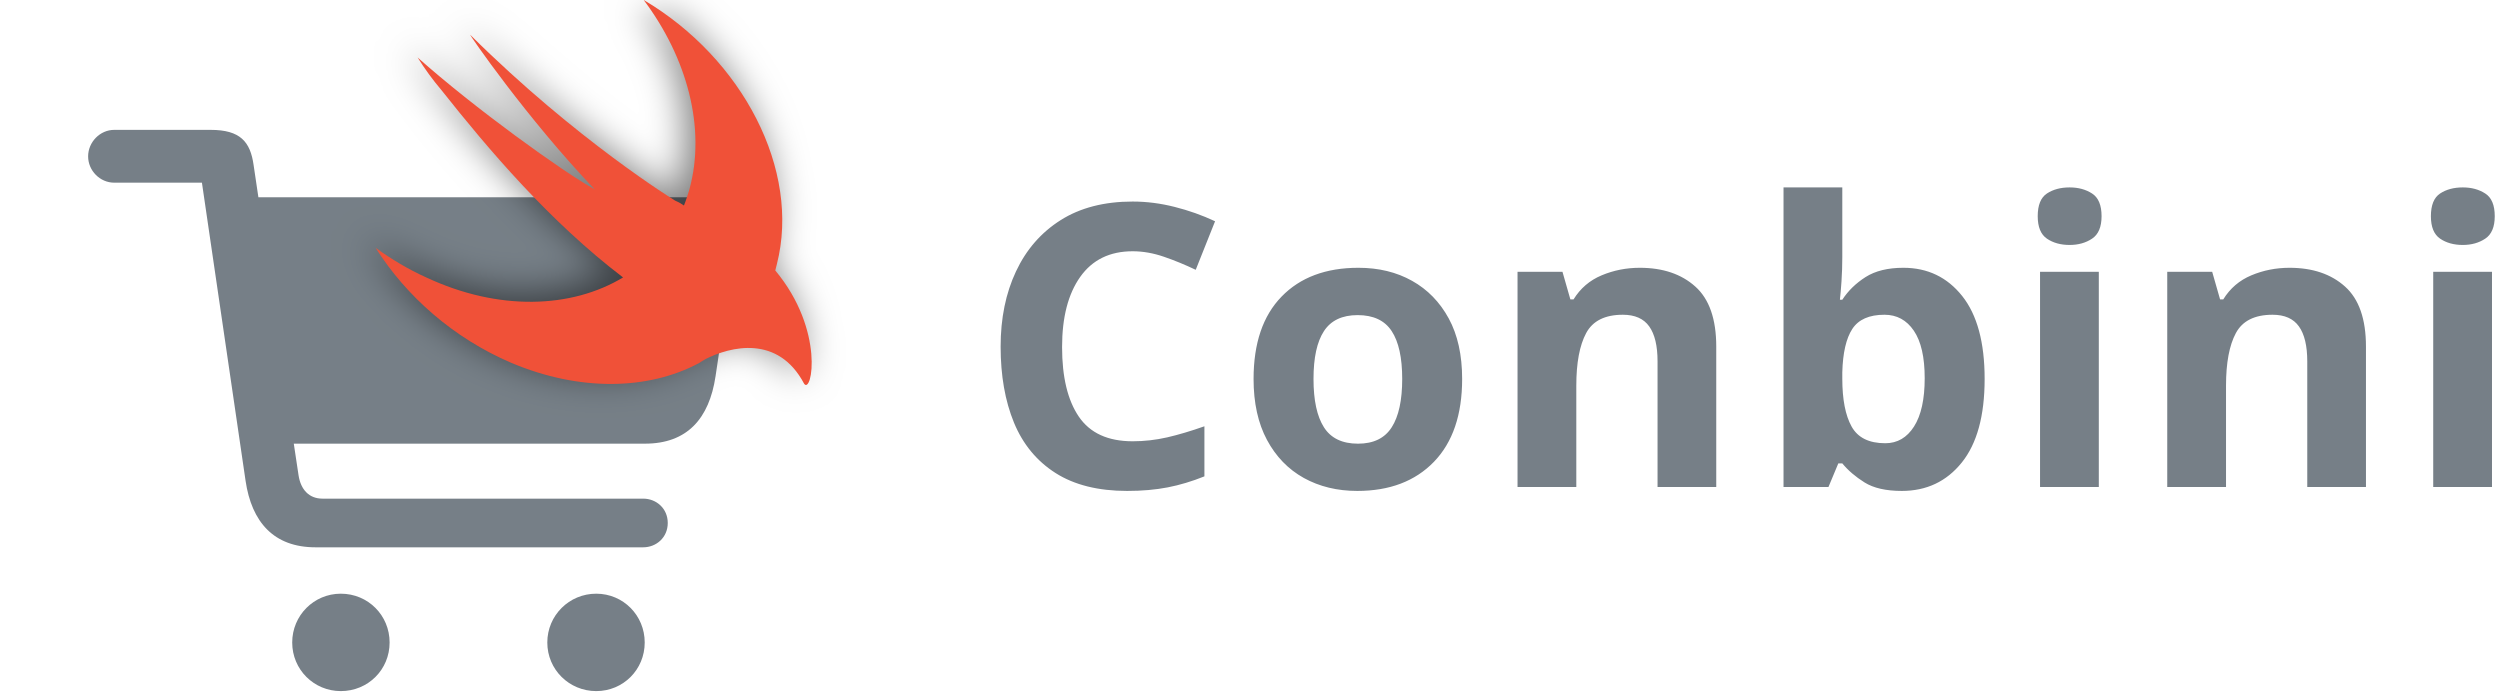
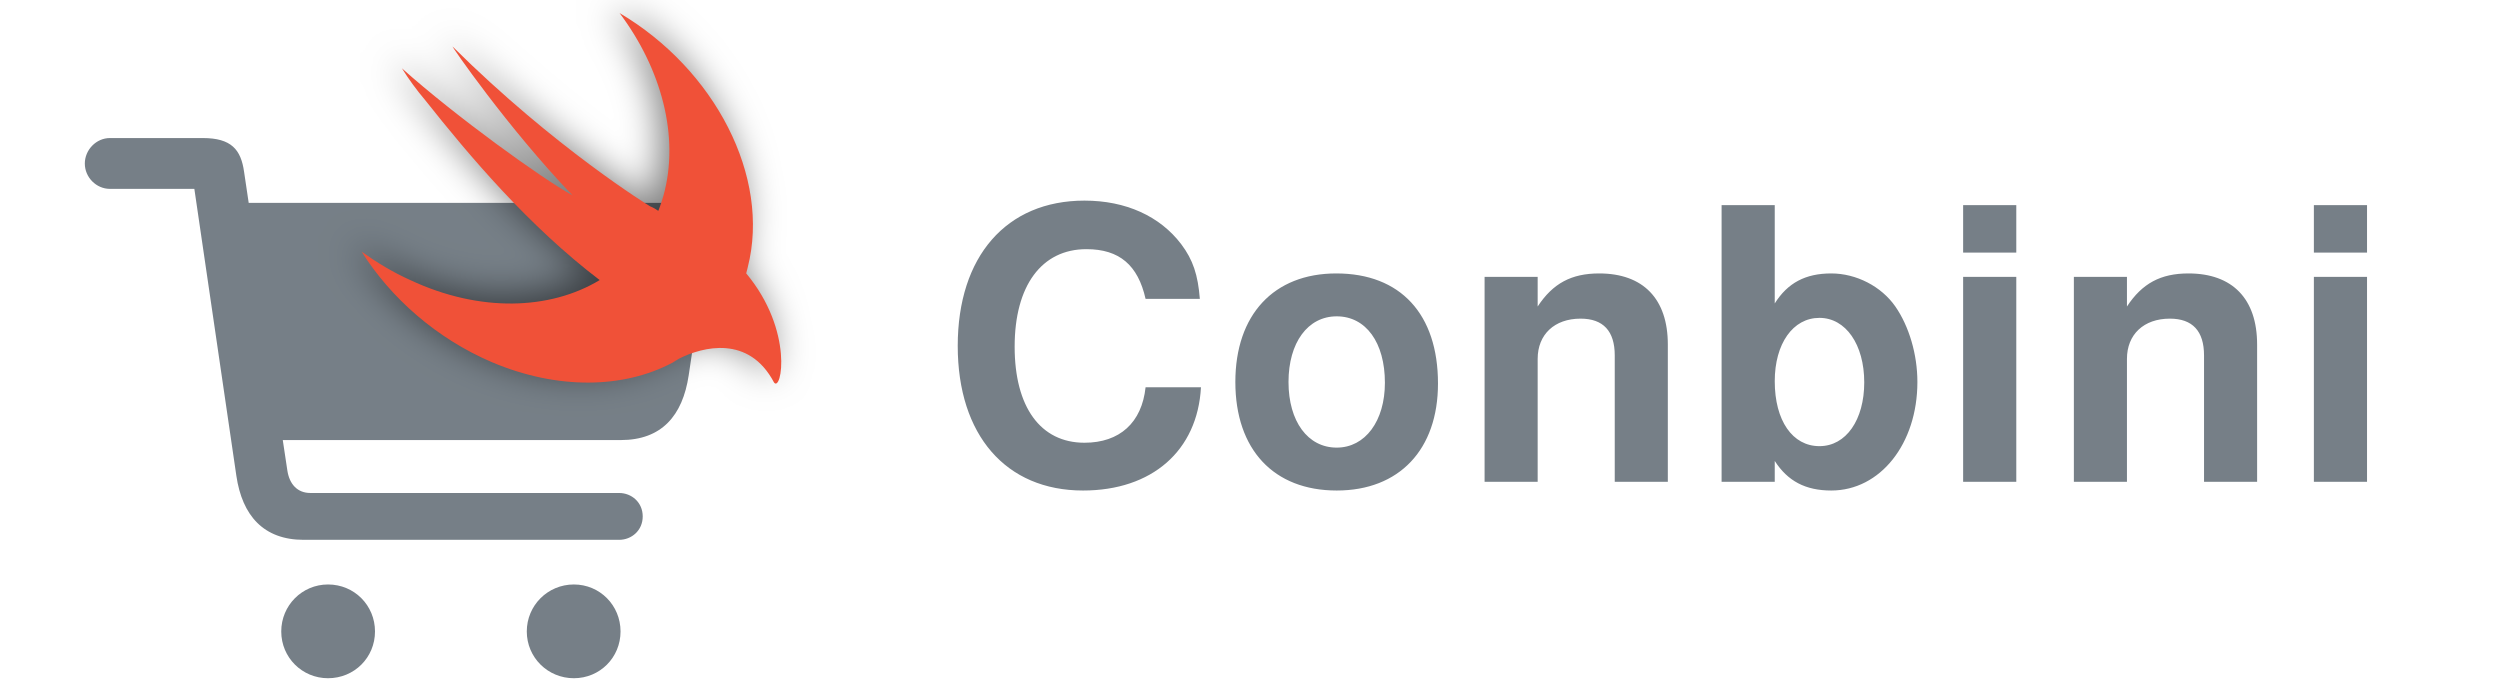
- <svg xmlns="http://www.w3.org/2000/svg" xmlns:xlink="http://www.w3.org/1999/xlink" height="150" viewBox="0 0 539 150" width="539">
+ <svg xmlns="http://www.w3.org/2000/svg" xmlns:xlink="http://www.w3.org/1999/xlink" height="150" viewBox="0 0 560 150" width="539">
  <defs>
    <path id="a" d="m167.149 58.31c.117-.463.234-.926.352-1.388 5.157-20.246-7.384-44.311-28.716-56.921 9.377 12.495 13.479 27.651 9.846 40.84-.352 1.157-.703 2.314-1.172 3.471-.469-.347-1.055-.694-1.875-1.041 0 0-21.215-12.958-44.188-35.749-.586-.578 12.307 18.164 26.841 33.32-6.915-3.818-26.02-17.585-38.21-28.461 1.524 2.43 3.282 4.859 5.157 7.057 10.08 12.726 23.325 28.345 39.148 40.377-11.135 6.71-26.841 7.289-42.43 0-3.868-1.735-7.501-3.934-10.9-6.363 6.564 10.412 16.761 19.437 29.185 24.758 14.768 6.247 29.537 5.9 40.437.116s.117 0 .117-.116c.469-.231.938-.578 1.407-.81 5.274-2.661 15.589-5.322 21.215 5.322 1.641 2.43 4.571-11.454-6.212-24.411z" />
    <filter id="b" height="131.3%" width="127.7%" x="-16%" y="-18.1%">
      <feOffset dx="-2" dy="-2" in="SourceAlpha" result="shadowOffsetOuter1" />
      <feGaussianBlur in="shadowOffsetOuter1" result="shadowBlurOuter1" stdDeviation="4" />
      <feColorMatrix in="shadowBlurOuter1" values="0 0 0 0 0   0 0 0 0 0   0 0 0 0 0  0 0 0 0.5 0" />
    </filter>
  </defs>
  <g fill="none" fill-rule="evenodd">
-     <text fill="#767f87" font-family="SFProRounded-Bold, SF Pro Rounded" font-size="85" font-weight="bold" letter-spacing="1.5">
+     <text fill="#767f87" font-family="Helvetica-Bold, Helvetica" font-size="85" font-weight="bold" letter-spacing="1.5">
      <tspan x="210.796" y="105">Conbini</tspan>
    </text>
    <g fill-rule="nonzero">
      <path d="m19 33.716c0 3.092 2.575 5.669 5.619 5.669h18.916l9.411 64.279c1.311 8.902 6.087 14.336 15.077 14.336h70.655c2.81 0 5.291-2.108 5.291-5.247 0-3.139-2.482-5.247-5.291-5.247h-69.157c-2.903 0-4.682-1.968-5.15-5.013l-1.03-6.84h75.712c9.13 0 13.859-5.435 15.217-14.524l4.495-30.125c.093-.75.234-1.827.234-2.483 0-3.561-2.389-5.997-6.696-5.997h-96.595l-1.03-6.934c-.702-5.013-2.856-7.59-9.271-7.59h-20.789c-3.043 0-5.619 2.624-5.619 5.716zm44 104.807c0 5.841 4.682 10.477 10.477 10.477 5.887 0 10.523-4.636 10.523-10.477 0-5.841-4.636-10.523-10.523-10.523-5.795 0-10.477 4.682-10.477 10.523zm55 0c0 5.841 4.718 10.477 10.545 10.477 5.829 0 10.455-4.636 10.455-10.477 0-5.841-4.626-10.523-10.455-10.523-5.828 0-10.545 4.682-10.545 10.523z" fill="#767f87" />
-       <g>
-         <use fill="#000" filter="url(#b)" xlink:href="#a" />
-         <use fill="#f05138" xlink:href="#a" />
-       </g>
+       <use fill="#000" filter="url(#b)" xlink:href="#a" />
+       <use fill="#f05138" xlink:href="#a" />
    </g>
  </g>
</svg>
